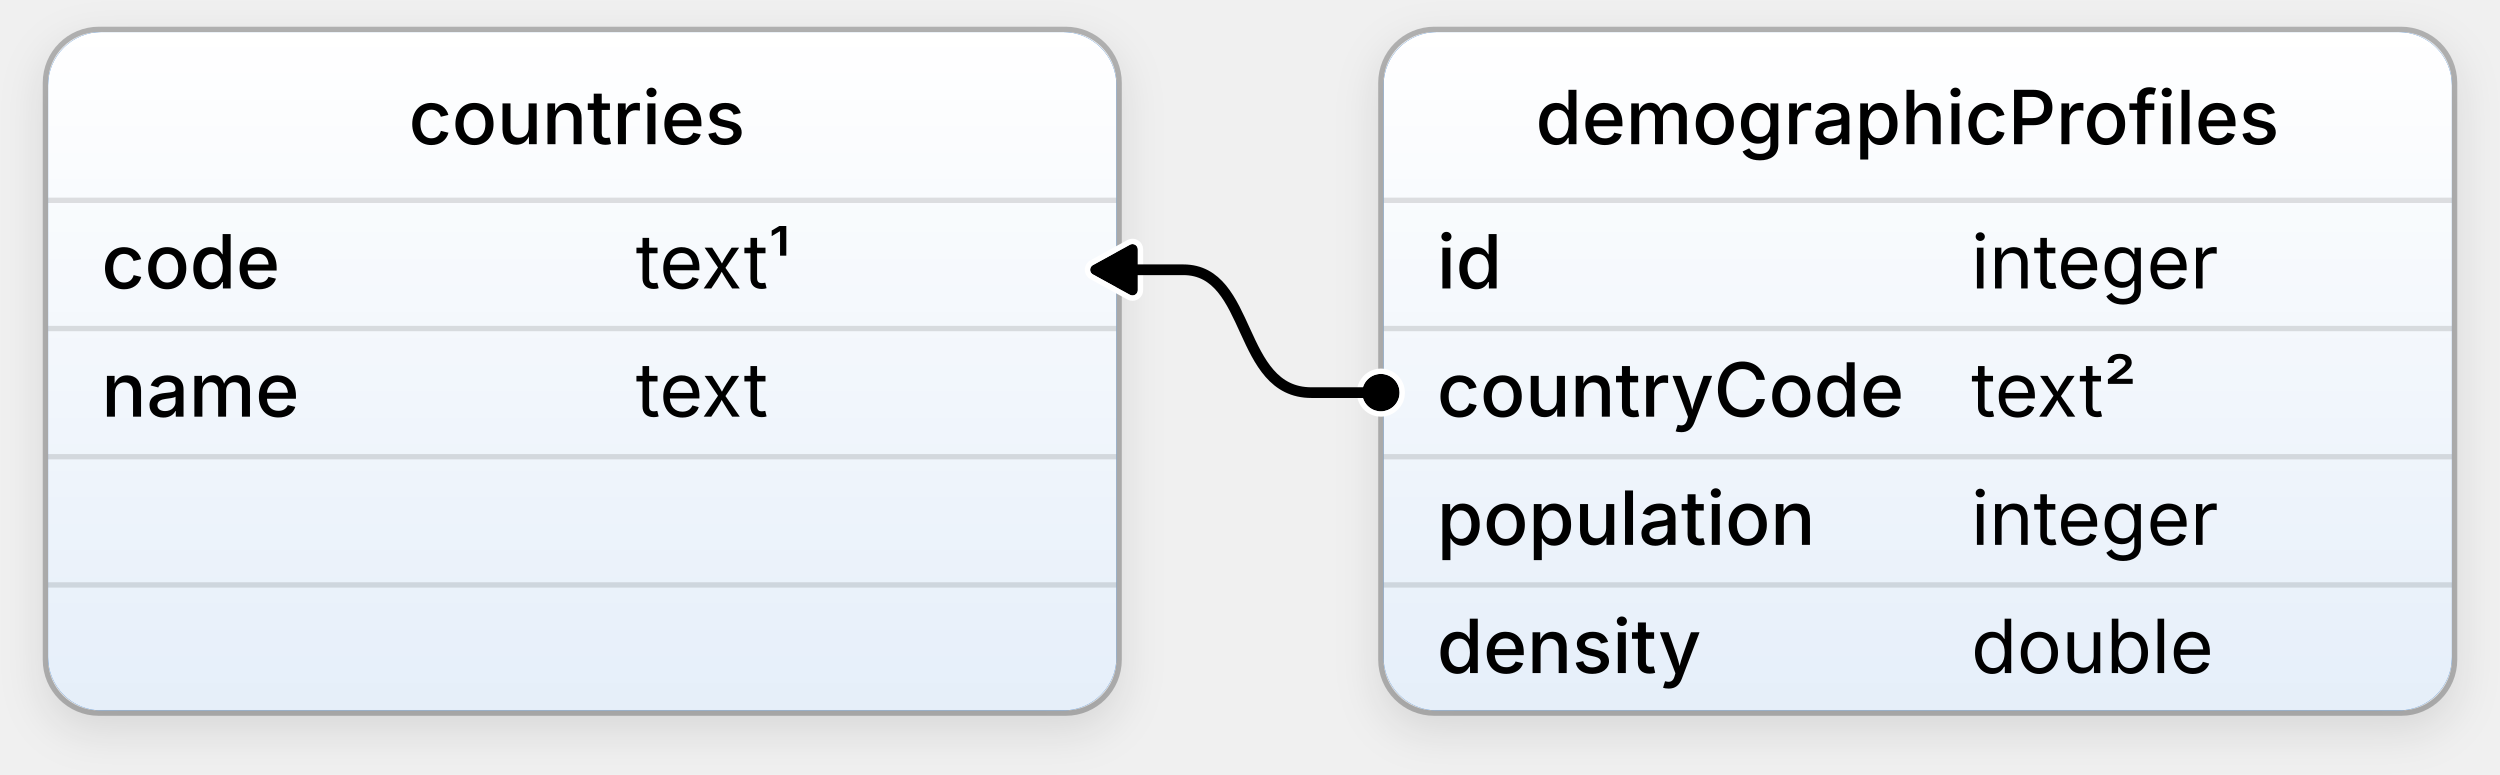
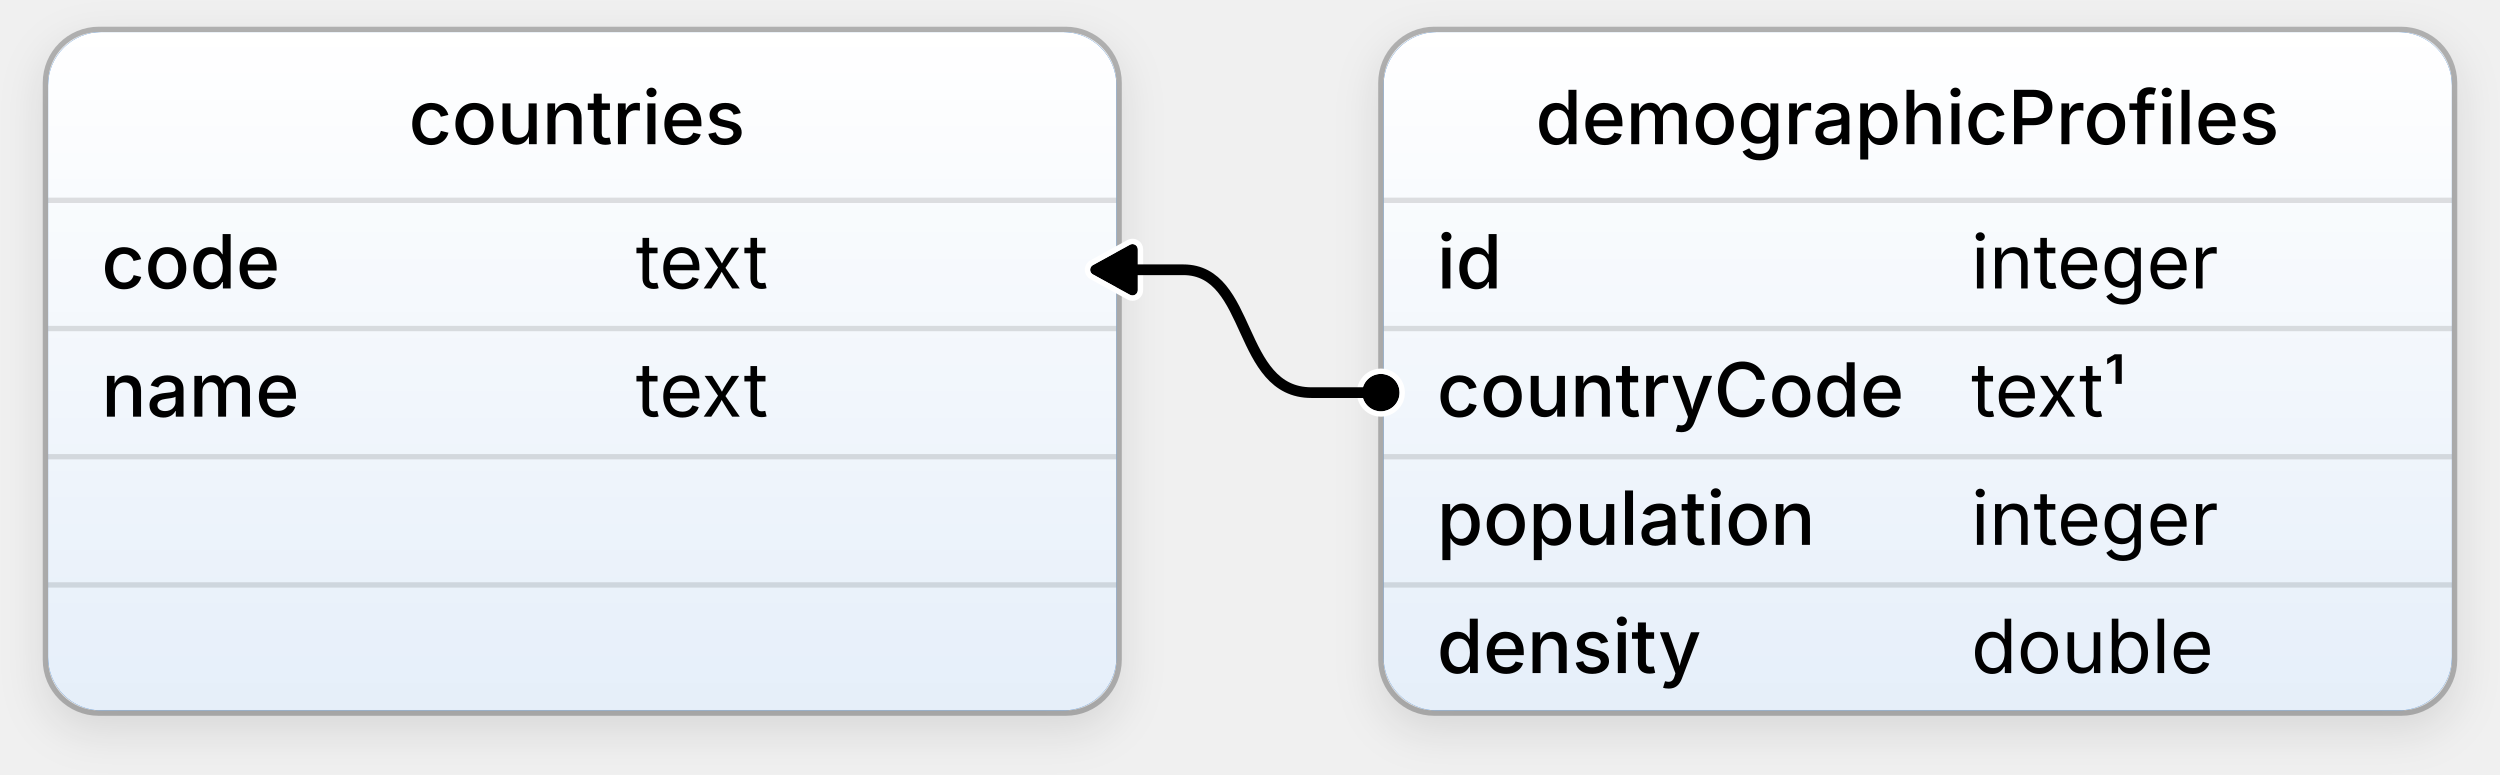
<svg xmlns="http://www.w3.org/2000/svg" xmlns:xlink="http://www.w3.org/1999/xlink" width="468px" height="145px" viewBox="0 0 468 145" version="1.1">
  <defs>
    <linearGradient x1="50%" y1="100%" x2="50%" y2="1.41638472e-14%" id="linearGradient-1">
      <stop stop-color="#FFFFFF" stop-opacity="0.9" offset="0%" />
      <stop stop-color="#FFFFFF" offset="100%" />
    </linearGradient>
    <rect id="path-2" x="0" y="0" width="200" height="127" rx="10" />
    <filter x="-7.2%" y="-9.1%" width="114.5%" height="122.8%" filterUnits="objectBoundingBox" id="filter-4">
      <feMorphology radius="1" operator="dilate" in="SourceAlpha" result="shadowSpreadOuter1" />
      <feOffset dx="0" dy="3" in="shadowSpreadOuter1" result="shadowOffsetOuter1" />
      <feGaussianBlur stdDeviation="4" in="shadowOffsetOuter1" result="shadowBlurOuter1" />
      <feComposite in="shadowBlurOuter1" in2="SourceAlpha" operator="out" result="shadowBlurOuter1" />
      <feColorMatrix values="0 0 0 0 0   0 0 0 0 0   0 0 0 0 0  0 0 0 0.1 0" type="matrix" in="shadowBlurOuter1" />
    </filter>
    <rect id="path-5" x="0" y="0" width="200" height="127" rx="10" />
    <filter x="-7.2%" y="-9.1%" width="114.5%" height="122.8%" filterUnits="objectBoundingBox" id="filter-7">
      <feMorphology radius="1" operator="dilate" in="SourceAlpha" result="shadowSpreadOuter1" />
      <feOffset dx="0" dy="3" in="shadowSpreadOuter1" result="shadowOffsetOuter1" />
      <feGaussianBlur stdDeviation="4" in="shadowOffsetOuter1" result="shadowBlurOuter1" />
      <feComposite in="shadowBlurOuter1" in2="SourceAlpha" operator="out" result="shadowBlurOuter1" />
      <feColorMatrix values="0 0 0 0 0   0 0 0 0 0   0 0 0 0 0  0 0 0 0.1 0" type="matrix" in="shadowBlurOuter1" />
    </filter>
    <circle id="path-8" cx="3.5" cy="28.5" r="3.5" />
    <path d="M57.407,4.624 L50.482,0.815 L50.482,0.815 C49.998,0.549 49.39,0.725 49.124,1.209 C49.043,1.357 49,1.523 49,1.691 L49,9.309 L49,9.309 C49,9.861 49.448,10.309 50,10.309 C50.169,10.309 50.334,10.266 50.482,10.185 L57.407,6.376 L57.407,6.376 C57.891,6.11 58.067,5.502 57.801,5.018 C57.71,4.852 57.573,4.715 57.407,4.624 Z" id="path-9" />
  </defs>
  <g id="Page-1" stroke="none" stroke-width="1" fill="none" fill-rule="evenodd">
    <g id="HasOneSchema" transform="translate(9, 6)">
      <g id="Table" transform="translate(250, 0)">
        <mask id="mask-3" fill="white">
          <use xlink:href="#path-2" />
        </mask>
        <g id="Rectangle">
          <use fill="black" fill-opacity="1" filter="url(#filter-4)" xlink:href="#path-2" />
          <use fill="#005CC5" fill-rule="evenodd" xlink:href="#path-2" />
          <use fill="url(#linearGradient-1)" fill-rule="evenodd" xlink:href="#path-2" />
          <rect stroke-opacity="0.25" stroke="#000000" stroke-width="1" x="-0.5" y="-0.5" width="201" height="128" rx="10" />
        </g>
        <g id="Field" mask="url(#mask-3)">
          <g transform="translate(0, 31)">
            <text id="name" fill="none" font-family="-apple-system,sans-serif" font-size="14" font-weight="500">
              <tspan x="10" y="17" fill="#000000">id</tspan>
            </text>
            <text id="type" fill="none" font-family="-apple-system,sans-serif" font-size="14" font-weight="normal">
              <tspan x="110" y="17" fill="#000000">integer</tspan>
            </text>
            <rect id="Rectangle" fill-opacity="0.12" fill="#000000" fill-rule="evenodd" x="0" y="0" width="200" height="1" />
          </g>
        </g>
        <g id="Field" mask="url(#mask-3)">
          <g transform="translate(0, 55)">
            <text id="name" fill="none" font-family="-apple-system,sans-serif" font-size="14" font-weight="500">
              <tspan x="10" y="17" fill="#000000">countryCode</tspan>
            </text>
            <text id="type" fill="none" font-family="-apple-system,sans-serif" font-size="14" font-weight="normal">
-               <tspan x="110" y="17" fill="#000000">text²</tspan>
+               <tspan x="110" y="17" fill="#000000">text¹</tspan>
            </text>
            <rect id="Rectangle" fill-opacity="0.12" fill="#000000" fill-rule="evenodd" x="0" y="0" width="200" height="1" />
          </g>
        </g>
        <g id="Field" mask="url(#mask-3)">
          <g transform="translate(0, 79)">
            <text id="name" fill="none" font-family="-apple-system,sans-serif" font-size="14" font-weight="500">
              <tspan x="10" y="17" fill="#000000">population</tspan>
            </text>
            <text id="type" fill="none" font-family="-apple-system,sans-serif" font-size="14" font-weight="normal">
              <tspan x="110" y="17" fill="#000000">integer</tspan>
            </text>
            <rect id="Rectangle" fill-opacity="0.12" fill="#000000" fill-rule="evenodd" x="0" y="0" width="200" height="1" />
          </g>
        </g>
        <g id="Field" mask="url(#mask-3)">
          <g transform="translate(0, 103)">
            <text id="name" fill="none" font-family="-apple-system,sans-serif" font-size="14" font-weight="500">
              <tspan x="10" y="17" fill="#000000">density</tspan>
            </text>
            <text id="type" fill="none" font-family="-apple-system,sans-serif" font-size="14" font-weight="normal">
              <tspan x="110" y="17" fill="#000000">double</tspan>
            </text>
            <rect id="Rectangle" fill-opacity="0.12" fill="#000000" fill-rule="evenodd" x="0" y="0" width="200" height="1" />
          </g>
        </g>
        <text id="demographicProfiles" mask="url(#mask-3)" font-family="-apple-system,sans-serif" font-size="14" font-weight="500" fill="#000000">
          <tspan x="28.472" y="21">demographicProfiles</tspan>
        </text>
      </g>
      <g id="Table-Copy-2">
        <mask id="mask-6" fill="white">
          <use xlink:href="#path-5" />
        </mask>
        <g id="Rectangle">
          <use fill="black" fill-opacity="1" filter="url(#filter-7)" xlink:href="#path-5" />
          <use fill="#005CC5" fill-rule="evenodd" xlink:href="#path-5" />
          <use fill="url(#linearGradient-1)" fill-rule="evenodd" xlink:href="#path-5" />
          <rect stroke-opacity="0.25" stroke="#000000" stroke-width="1" x="-0.5" y="-0.5" width="201" height="128" rx="10" />
        </g>
        <g id="Field" mask="url(#mask-6)">
          <g transform="translate(0, 31)">
            <text id="name" fill="none" font-family="-apple-system,sans-serif" font-size="14" font-weight="500">
              <tspan x="10" y="17" fill="#000000">code</tspan>
            </text>
            <text id="type" fill="none" font-family="-apple-system,sans-serif" font-size="14" font-weight="normal">
-               <tspan x="110" y="17" fill="#000000">text¹</tspan>
+               <tspan x="110" y="17" fill="#000000">text</tspan>
            </text>
            <rect id="Rectangle" fill-opacity="0.12" fill="#000000" fill-rule="evenodd" x="0" y="0" width="200" height="1" />
          </g>
        </g>
        <g id="Field" mask="url(#mask-6)">
          <g transform="translate(0, 55)">
            <text id="name" fill="none" font-family="-apple-system,sans-serif" font-size="14" font-weight="500">
              <tspan x="10" y="17" fill="#000000">name</tspan>
            </text>
            <text id="type" fill="none" font-family="-apple-system,sans-serif" font-size="14" font-weight="normal">
              <tspan x="110" y="17" fill="#000000">text</tspan>
            </text>
            <rect id="Rectangle" fill-opacity="0.12" fill="#000000" fill-rule="evenodd" x="0" y="0" width="200" height="1" />
          </g>
        </g>
        <g id="Field" mask="url(#mask-6)">
          <g transform="translate(0, 79)">
            <text id="name" fill="none" font-family="-apple-system,sans-serif" font-size="14" font-weight="500" />
            <text id="type" fill="none" font-family="-apple-system,sans-serif" font-size="14" font-weight="normal" />
            <rect id="Rectangle" fill-opacity="0.12" fill="#000000" fill-rule="evenodd" x="0" y="0" width="200" height="1" />
          </g>
        </g>
        <g id="Field" mask="url(#mask-6)">
          <g transform="translate(0, 103)">
            <text id="name" fill="none" font-family="-apple-system,sans-serif" font-size="14" font-weight="500" />
            <text id="type" fill="none" font-family="-apple-system,sans-serif" font-size="14" font-weight="normal" />
            <rect id="Rectangle" fill-opacity="0.12" fill="#000000" fill-rule="evenodd" x="0" y="0" width="200" height="1" />
          </g>
        </g>
        <text id="countries" mask="url(#mask-6)" font-family="-apple-system,sans-serif" font-size="14" font-weight="500" fill="#000000">
          <tspan x="67.516" y="21">countries</tspan>
        </text>
      </g>
      <g id="Group" transform="translate(224, 55) scale(-1, 1) translate(-224, -55) translate(195, 39)">
        <g id="Oval">
          <use fill="#000000" fill-rule="evenodd" xlink:href="#path-8" />
          <circle stroke="#FFFFFF" stroke-width="1" cx="3.5" cy="28.5" r="4" />
        </g>
        <g id="Path-3">
          <use fill="#000000" fill-rule="evenodd" xlink:href="#path-9" />
          <path stroke="#FFFFFF" stroke-width="1" d="M57.648,4.186 C57.897,4.323 58.102,4.528 58.239,4.777 C58.639,5.503 58.374,6.415 57.648,6.814 L50.723,10.623 C50.501,10.745 50.253,10.809 50,10.809 C49.172,10.809 48.5,10.137 48.5,9.309 L48.5,1.691 C48.5,1.439 48.564,1.19 48.686,0.968 C49.085,0.243 49.997,-0.022 50.723,0.377 L57.648,4.186 Z" />
        </g>
        <path d="M2.5,28.5 C2.5,28.5 2.5,28.5 16.5,28.5 C30.5,28.5 27.5,5.5 40.5,5.5 C49.167,5.5 53.5,5.5 53.5,5.5" id="Path-2" stroke="#000000" stroke-width="2" stroke-linecap="round" stroke-linejoin="round" />
      </g>
    </g>
  </g>
</svg>
